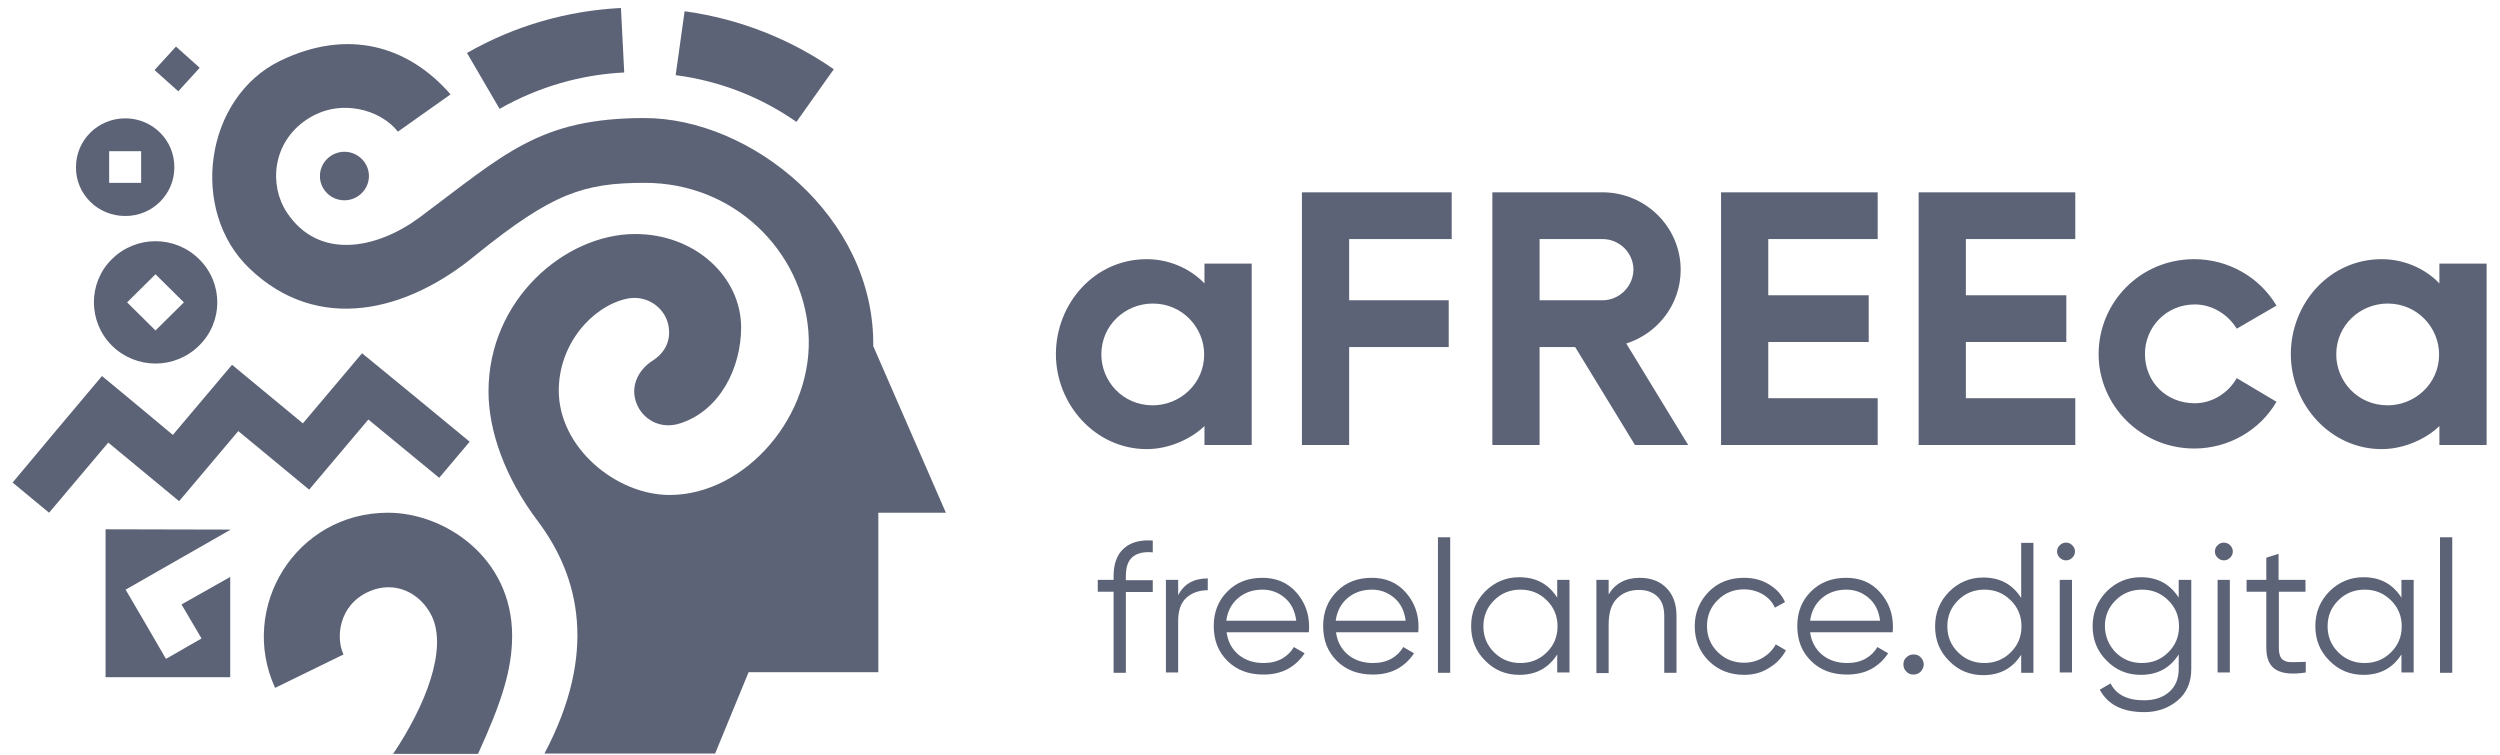
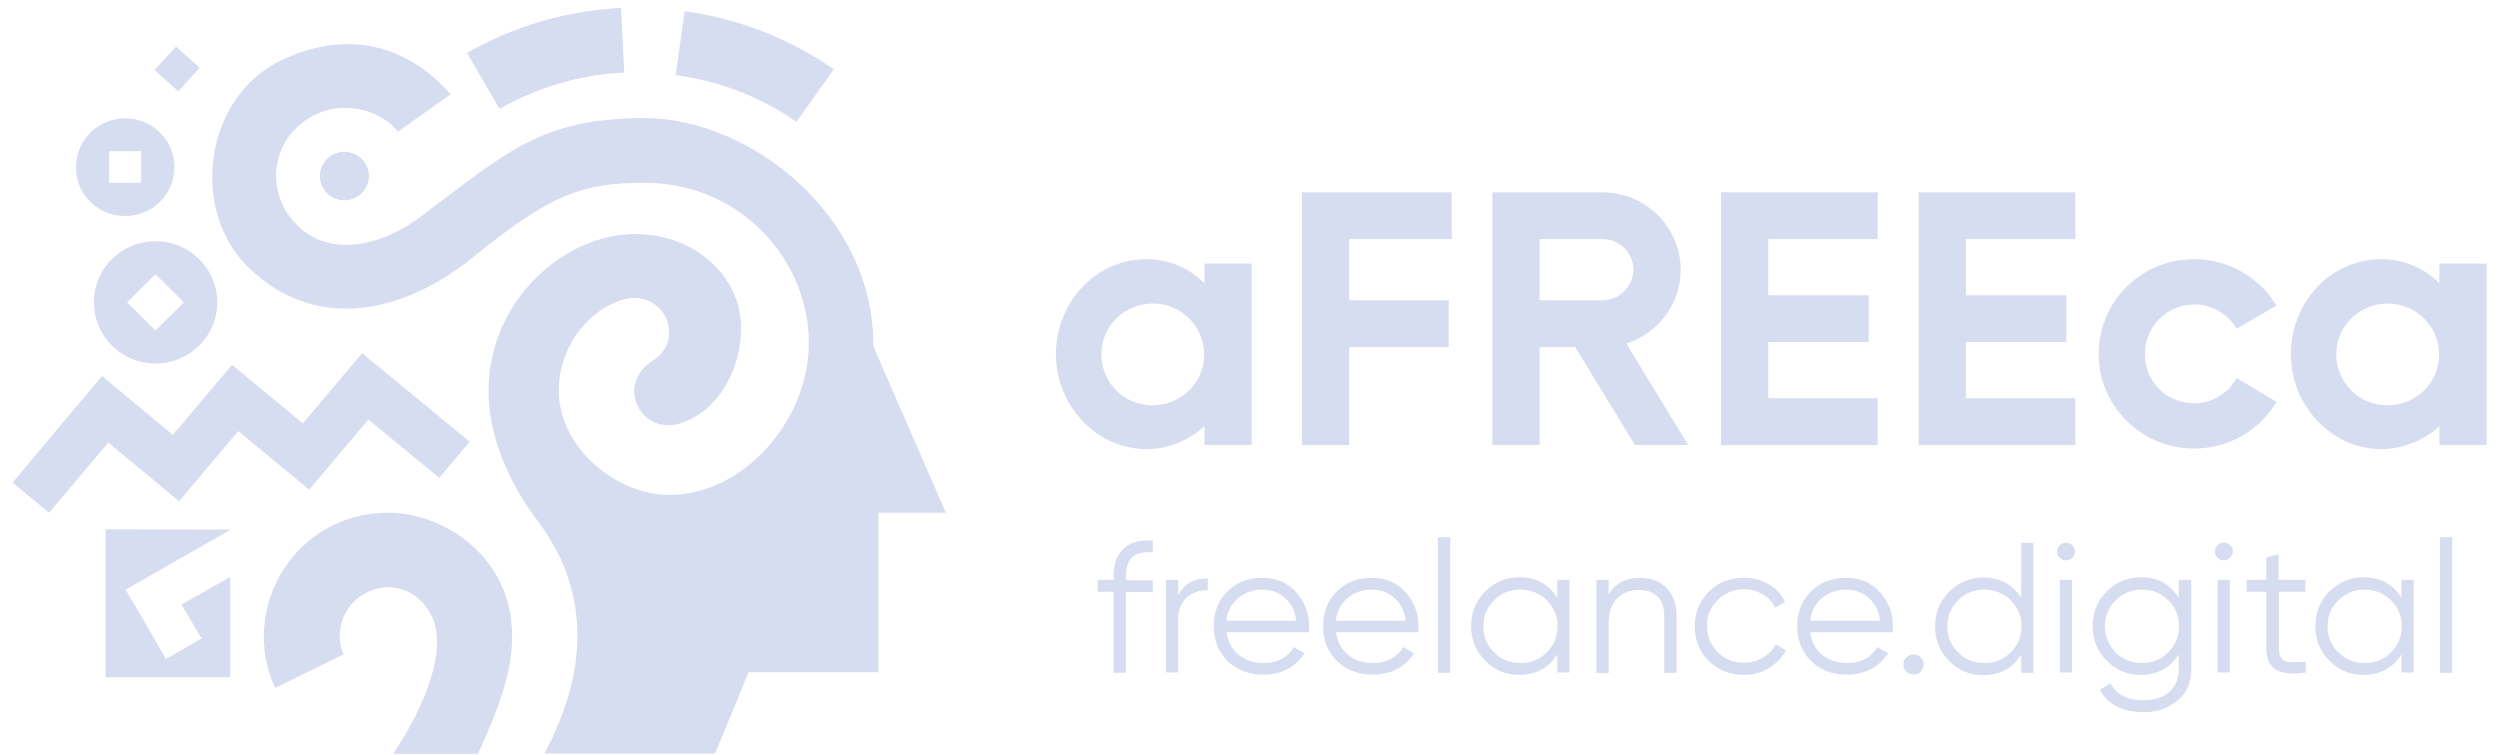
<svg xmlns="http://www.w3.org/2000/svg" width="169" height="51" viewBox="0 0 169 51" fill="none">
-   <path fill-rule="evenodd" clip-rule="evenodd" d="M24.96 39.98C26.678 39.22 28.436 40.06 29.204 41.68C30.235 43.9 28.8 47.64 26.577 50.96H32.316C33.913 47.46 34.62 45.26 34.62 42.98C34.62 37.66 30.033 34.66 26.233 34.66C19.989 34.66 16.109 41.06 18.595 46.5L23.223 44.24C22.697 43.16 22.859 40.9 24.96 39.98Z" fill="#5D6376" />
-   <path fill-rule="evenodd" clip-rule="evenodd" d="M43.572 7.98C50.706 7.98 59.133 14.6 59.032 23.4L63.942 34.66H59.375C59.375 38.26 59.375 41.84 59.375 45.44H50.605L48.342 50.94H36.803C40.42 44.12 39.167 38.98 36.378 35.26C34.095 32.24 33.023 29.08 33.023 26.46C33.023 20.26 38.177 15.84 42.905 15.82C46.967 15.8 50.1 18.7 50.1 22.14C50.1 24.82 48.705 27.74 45.977 28.62C44.724 29.02 43.673 28.44 43.188 27.6C42.441 26.28 43.128 25 44.118 24.38C44.724 24 45.27 23.34 45.229 22.38C45.189 20.94 43.815 19.86 42.34 20.2C39.995 20.74 37.773 23.28 37.773 26.4C37.773 30.26 41.653 33.46 45.27 33.46C50.383 33.46 55.091 28.08 54.647 22.4C54.222 16.96 49.635 12.36 43.593 12.36C39.43 12.36 37.328 13.08 32.235 17.18C27.466 21.16 21.464 22.54 16.877 18.16C12.755 14.24 13.826 6.58 18.959 4.1C23.485 1.92 27.567 3.06 30.457 6.38L26.9 8.9C25.748 7.42 22.98 6.58 20.737 8.08C18.393 9.64 18.17 12.54 19.403 14.38C21.565 17.62 25.486 16.82 28.335 14.72C34.115 10.42 36.439 7.98 43.572 7.98Z" fill="#5D6376" />
-   <path fill-rule="evenodd" clip-rule="evenodd" d="M53.838 8.24L56.364 4.68C53.454 2.66 50.039 1.28 46.28 0.76L45.674 5.08C48.725 5.48 51.494 6.6 53.838 8.24ZM42.198 4.9L41.976 0.54C38.419 0.72 34.862 1.7 31.569 3.58L33.771 7.36C36.439 5.84 39.328 5.04 42.198 4.9Z" fill="#5D6376" />
-   <path fill-rule="evenodd" clip-rule="evenodd" d="M23.283 13.54C24.192 13.54 24.94 12.8 24.94 11.9C24.94 11 24.192 10.26 23.283 10.26C22.374 10.26 21.626 11 21.626 11.9C21.626 12.8 22.354 13.54 23.283 13.54Z" fill="#5D6376" />
-   <path fill-rule="evenodd" clip-rule="evenodd" d="M7.561 17.52C9.198 15.9 11.825 15.9 13.462 17.52C15.099 19.14 15.099 21.74 13.462 23.36C11.825 24.98 9.198 24.98 7.561 23.36C5.944 21.74 5.944 19.12 7.561 17.52ZM8.592 20.44L10.511 22.34L12.431 20.44L10.511 18.54L8.592 20.44Z" fill="#5D6376" />
-   <path fill-rule="evenodd" clip-rule="evenodd" d="M8.47 8C10.309 8 11.805 9.48 11.785 11.32C11.785 13.14 10.289 14.62 8.45 14.6C6.611 14.6 5.116 13.12 5.136 11.3C5.136 9.46 6.631 8 8.47 8ZM7.379 10.22V12.36H9.541V10.22H7.379Z" fill="#5D6376" />
-   <path d="M11.896 3.148L10.446 4.736L12.051 6.171L13.5 4.583L11.896 3.148Z" fill="#5D6376" />
-   <path fill-rule="evenodd" clip-rule="evenodd" d="M6.894 25.42C4.873 27.82 2.852 30.22 0.852 32.62L3.317 34.66L7.319 29.92L12.108 33.88L16.109 29.14L20.898 33.1L24.9 28.36L29.689 32.3L31.75 29.86C29.325 27.86 26.9 25.86 24.475 23.88C23.142 25.46 21.808 27.04 20.474 28.62C18.878 27.3 17.281 25.98 15.685 24.66C14.351 26.24 13.017 27.82 11.684 29.4C10.087 28.06 8.491 26.74 6.894 25.42Z" fill="#5D6376" />
-   <path fill-rule="evenodd" clip-rule="evenodd" d="M7.137 35.78L15.563 35.8V35.82L8.491 39.86L9.885 42.24L11.219 44.54L13.623 43.16L12.27 40.86L15.563 39V45.78H7.137V35.78Z" fill="#5D6376" />
-   <path fill-rule="evenodd" clip-rule="evenodd" d="M81.422 17.82H84.615V30.08H81.422V28.8C80.655 29.56 79.159 30.36 77.522 30.36C74.046 30.36 71.379 27.34 71.379 23.94C71.379 20.54 73.966 17.52 77.522 17.52C79.26 17.52 80.655 18.34 81.422 19.16V17.82ZM164.903 17.82H168.096V30.08H164.903V28.8C164.135 29.56 162.64 30.36 161.003 30.36C157.527 30.36 154.86 27.34 154.86 23.94C154.86 20.54 157.446 17.52 161.003 17.52C162.741 17.52 164.135 18.34 164.903 19.16V17.82ZM161.407 27.4C163.226 27.4 164.883 25.96 164.883 23.96C164.883 22.18 163.448 20.52 161.407 20.52C159.568 20.52 157.931 21.96 157.931 23.96C157.931 25.76 159.366 27.4 161.407 27.4ZM77.927 27.4C79.745 27.4 81.402 25.96 81.402 23.96C81.402 22.18 79.968 20.52 77.927 20.52C76.088 20.52 74.451 21.96 74.451 23.96C74.451 25.76 75.885 27.4 77.927 27.4ZM148.332 30.32C144.695 30.32 141.866 27.38 141.866 23.94C141.866 20.46 144.654 17.52 148.332 17.52C150.616 17.52 152.738 18.72 153.89 20.66L151.202 22.22C150.636 21.28 149.565 20.58 148.373 20.58C146.392 20.58 144.998 22.16 144.998 23.92C144.998 25.82 146.433 27.26 148.373 27.26C149.565 27.26 150.656 26.54 151.202 25.56L153.89 27.16C152.778 29.08 150.656 30.32 148.332 30.32Z" fill="#5D6376" />
-   <path fill-rule="evenodd" clip-rule="evenodd" d="M77.927 37.34C77.3 37.28 76.855 37.4 76.552 37.66C76.249 37.92 76.108 38.34 76.108 38.96V39.22H77.927V40.02H76.108V45.48H75.279V40H74.208V39.2H75.279V38.94C75.279 38.12 75.501 37.5 75.966 37.08C76.431 36.66 77.078 36.48 77.927 36.54V37.34ZM79.644 40.24C80.028 39.48 80.695 39.1 81.645 39.1V39.9C81.079 39.9 80.594 40.06 80.21 40.4C79.826 40.74 79.644 41.26 79.644 41.98V45.46H78.816V39.2H79.644V40.24ZM85.343 39.06C86.272 39.06 87.04 39.38 87.626 40.04C88.213 40.7 88.495 41.48 88.495 42.36C88.495 42.46 88.495 42.58 88.475 42.74H82.918C82.999 43.38 83.282 43.88 83.726 44.26C84.191 44.64 84.757 44.82 85.424 44.82C85.909 44.82 86.313 44.72 86.677 44.52C87.02 44.32 87.283 44.06 87.465 43.74L88.192 44.16C87.909 44.6 87.525 44.96 87.061 45.22C86.576 45.48 86.03 45.6 85.403 45.6C84.413 45.6 83.605 45.3 82.978 44.68C82.352 44.06 82.049 43.28 82.049 42.32C82.049 41.38 82.352 40.6 82.978 39.98C83.585 39.36 84.373 39.06 85.343 39.06ZM85.343 39.86C84.676 39.86 84.13 40.06 83.686 40.44C83.241 40.82 82.978 41.34 82.898 41.96H87.626C87.546 41.3 87.283 40.78 86.859 40.42C86.414 40.04 85.909 39.86 85.343 39.86ZM92.739 39.06C93.669 39.06 94.437 39.38 95.023 40.04C95.609 40.7 95.892 41.48 95.892 42.36C95.892 42.46 95.892 42.58 95.871 42.74H90.314C90.395 43.38 90.678 43.88 91.123 44.26C91.587 44.64 92.153 44.82 92.82 44.82C93.305 44.82 93.709 44.72 94.073 44.52C94.416 44.32 94.679 44.06 94.861 43.74L95.588 44.16C95.306 44.6 94.922 44.96 94.457 45.22C93.972 45.48 93.426 45.6 92.8 45.6C91.81 45.6 91.001 45.3 90.375 44.68C89.748 44.06 89.445 43.28 89.445 42.32C89.445 41.38 89.748 40.6 90.375 39.98C90.981 39.36 91.769 39.06 92.739 39.06ZM92.739 39.86C92.072 39.86 91.527 40.06 91.082 40.44C90.638 40.82 90.375 41.34 90.294 41.96H95.023C94.942 41.3 94.679 40.78 94.255 40.42C93.81 40.04 93.305 39.86 92.739 39.86ZM97.205 45.48V36.32H98.034V45.48H97.205ZM105.268 39.2H106.097V45.46H105.268V44.24C104.682 45.16 103.834 45.62 102.702 45.62C101.792 45.62 101.025 45.3 100.398 44.66C99.751 44.02 99.448 43.24 99.448 42.32C99.448 41.4 99.772 40.62 100.398 39.98C101.045 39.34 101.813 39.02 102.702 39.02C103.834 39.02 104.682 39.48 105.268 40.4V39.2ZM101.004 44.1C101.489 44.58 102.075 44.82 102.783 44.82C103.49 44.82 104.076 44.58 104.561 44.1C105.046 43.62 105.289 43.04 105.289 42.34C105.289 41.64 105.046 41.06 104.561 40.58C104.076 40.1 103.49 39.86 102.783 39.86C102.075 39.86 101.489 40.1 101.004 40.58C100.519 41.06 100.277 41.64 100.277 42.34C100.277 43.04 100.519 43.62 101.004 44.1ZM110.846 39.06C111.614 39.06 112.22 39.3 112.665 39.76C113.109 40.22 113.331 40.84 113.331 41.64V45.48H112.503V41.64C112.503 41.08 112.361 40.64 112.058 40.34C111.755 40.04 111.331 39.88 110.785 39.88C110.179 39.88 109.674 40.08 109.31 40.46C108.926 40.84 108.744 41.42 108.744 42.22V45.5H107.916V39.2H108.744V40.18C109.189 39.44 109.896 39.06 110.846 39.06ZM117.899 45.62C116.949 45.62 116.14 45.3 115.514 44.68C114.887 44.06 114.564 43.26 114.564 42.34C114.564 41.42 114.887 40.64 115.514 40C116.14 39.36 116.949 39.06 117.899 39.06C118.525 39.06 119.091 39.2 119.576 39.5C120.081 39.8 120.445 40.2 120.667 40.7L119.98 41.08C119.818 40.7 119.535 40.4 119.172 40.18C118.788 39.96 118.363 39.84 117.899 39.84C117.191 39.84 116.605 40.08 116.12 40.56C115.635 41.04 115.393 41.62 115.393 42.32C115.393 43.02 115.635 43.6 116.12 44.08C116.605 44.56 117.191 44.8 117.899 44.8C118.363 44.8 118.788 44.68 119.172 44.46C119.535 44.24 119.839 43.94 120.041 43.56L120.728 43.96C120.465 44.46 120.081 44.86 119.576 45.16C119.071 45.48 118.525 45.62 117.899 45.62ZM124.81 39.06C125.739 39.06 126.507 39.38 127.093 40.04C127.679 40.7 127.962 41.48 127.962 42.36C127.962 42.46 127.962 42.58 127.942 42.74H122.365C122.445 43.38 122.728 43.88 123.173 44.26C123.638 44.64 124.204 44.82 124.87 44.82C125.355 44.82 125.76 44.72 126.123 44.52C126.467 44.32 126.73 44.06 126.911 43.74L127.639 44.16C127.356 44.6 126.972 44.96 126.507 45.22C126.022 45.48 125.477 45.6 124.85 45.6C123.86 45.6 123.052 45.3 122.425 44.68C121.799 44.06 121.496 43.28 121.496 42.32C121.496 41.38 121.799 40.6 122.425 39.98C123.052 39.36 123.84 39.06 124.81 39.06ZM124.81 39.86C124.143 39.86 123.597 40.06 123.153 40.44C122.708 40.82 122.445 41.34 122.365 41.96H127.093C127.013 41.3 126.75 40.78 126.325 40.42C125.881 40.04 125.376 39.86 124.81 39.86ZM129.842 45.4C129.7 45.54 129.539 45.6 129.357 45.6C129.155 45.6 128.993 45.54 128.872 45.4C128.73 45.26 128.67 45.1 128.67 44.92C128.67 44.72 128.73 44.56 128.872 44.44C129.013 44.3 129.175 44.24 129.357 44.24C129.559 44.24 129.72 44.3 129.842 44.44C129.983 44.58 130.044 44.74 130.044 44.92C130.044 45.1 129.963 45.26 129.842 45.4ZM136.632 36.7H137.46V45.48H136.632V44.26C136.046 45.18 135.197 45.64 134.065 45.64C133.156 45.64 132.388 45.32 131.761 44.68C131.115 44.04 130.812 43.26 130.812 42.34C130.812 41.42 131.135 40.64 131.761 40C132.408 39.36 133.176 39.04 134.065 39.04C135.197 39.04 136.046 39.5 136.632 40.42V36.7ZM132.368 44.1C132.853 44.58 133.439 44.82 134.146 44.82C134.853 44.82 135.439 44.58 135.924 44.1C136.409 43.62 136.652 43.04 136.652 42.34C136.652 41.64 136.409 41.06 135.924 40.58C135.439 40.1 134.853 39.86 134.146 39.86C133.439 39.86 132.853 40.1 132.368 40.58C131.883 41.06 131.64 41.64 131.64 42.34C131.64 43.04 131.883 43.62 132.368 44.1ZM140.087 37.7C139.966 37.82 139.825 37.88 139.663 37.88C139.501 37.88 139.36 37.82 139.239 37.7C139.117 37.58 139.057 37.44 139.057 37.28C139.057 37.12 139.117 36.98 139.239 36.86C139.36 36.74 139.501 36.68 139.663 36.68C139.825 36.68 139.966 36.74 140.087 36.86C140.209 36.98 140.269 37.12 140.269 37.28C140.269 37.44 140.209 37.58 140.087 37.7ZM139.239 45.48V39.2H140.067V45.46H139.239V45.48ZM147.302 39.2H148.13V45.22C148.13 46.12 147.827 46.84 147.201 47.36C146.574 47.88 145.826 48.14 144.958 48.14C143.462 48.14 142.472 47.62 141.946 46.62L142.674 46.2C143.058 46.96 143.806 47.34 144.937 47.34C145.665 47.34 146.231 47.14 146.655 46.76C147.079 46.38 147.281 45.86 147.281 45.22V44.24C146.695 45.16 145.847 45.62 144.715 45.62C143.806 45.62 143.038 45.3 142.411 44.66C141.765 44.02 141.461 43.24 141.461 42.32C141.461 41.4 141.785 40.62 142.411 39.98C143.058 39.34 143.826 39.02 144.715 39.02C145.847 39.02 146.695 39.48 147.281 40.4V39.2H147.302ZM143.017 44.1C143.502 44.58 144.089 44.82 144.796 44.82C145.503 44.82 146.089 44.58 146.574 44.1C147.059 43.62 147.302 43.04 147.302 42.34C147.302 41.64 147.059 41.06 146.574 40.58C146.089 40.1 145.503 39.86 144.796 39.86C144.089 39.86 143.502 40.1 143.017 40.58C142.532 41.06 142.29 41.64 142.29 42.34C142.31 43.04 142.553 43.62 143.017 44.1ZM150.757 37.7C150.636 37.82 150.495 37.88 150.333 37.88C150.171 37.88 150.03 37.82 149.909 37.7C149.787 37.58 149.727 37.44 149.727 37.28C149.727 37.12 149.787 36.98 149.909 36.86C150.03 36.74 150.171 36.68 150.333 36.68C150.495 36.68 150.636 36.74 150.757 36.86C150.879 36.98 150.939 37.12 150.939 37.28C150.939 37.44 150.879 37.58 150.757 37.7ZM149.909 45.48V39.2H150.737V45.46H149.909V45.48ZM155.87 40H154.051V43.8C154.051 44.14 154.112 44.38 154.253 44.54C154.395 44.68 154.597 44.76 154.86 44.76C155.122 44.76 155.466 44.76 155.87 44.74V45.46C154.981 45.6 154.314 45.54 153.869 45.28C153.425 45.02 153.202 44.52 153.202 43.8V40H151.869V39.2H153.202V37.7L154.031 37.44V39.2H155.85V40H155.87ZM162.337 39.2H163.165V45.46H162.337V44.24C161.751 45.16 160.902 45.62 159.77 45.62C158.861 45.62 158.093 45.3 157.466 44.66C156.82 44.02 156.517 43.24 156.517 42.32C156.517 41.4 156.84 40.62 157.466 39.98C158.113 39.34 158.881 39.02 159.77 39.02C160.902 39.02 161.751 39.48 162.337 40.4V39.2ZM158.073 44.1C158.558 44.58 159.144 44.82 159.851 44.82C160.558 44.82 161.144 44.58 161.629 44.1C162.114 43.62 162.357 43.04 162.357 42.34C162.357 41.64 162.114 41.06 161.629 40.58C161.144 40.1 160.558 39.86 159.851 39.86C159.144 39.86 158.558 40.1 158.073 40.58C157.588 41.06 157.345 41.64 157.345 42.34C157.345 43.04 157.588 43.62 158.073 44.1ZM164.944 45.48V36.32H165.772V45.48H164.944Z" fill="#5D6376" />
-   <path fill-rule="evenodd" clip-rule="evenodd" d="M88.01 13C88.01 18.7 88.01 24.38 88.01 30.08H91.203V23.46H97.933V20.3H91.203V16.16H98.135V13H88.01ZM140.289 30.08V26.92H132.893V23.12H139.683V19.96H132.893V16.16H140.289V13H129.7C129.7 18.7 129.7 24.38 129.7 30.08H140.289ZM126.932 30.08V26.92H119.535V23.12H126.325V19.96H119.535V16.16H126.932V13H116.343C116.343 18.7 116.343 24.38 116.343 30.08H126.932ZM114.12 30.08L109.936 23.22C112.079 22.54 113.614 20.56 113.614 18.24C113.614 15.36 111.25 13 108.32 13H100.883C100.883 18.7 100.883 24.38 100.883 30.08H104.076V23.46H106.481L110.523 30.08C111.715 30.08 112.907 30.08 114.12 30.08ZM108.32 20.3H104.076V16.16H108.32C109.472 16.16 110.421 17.08 110.421 18.24C110.401 19.36 109.472 20.3 108.32 20.3Z" fill="#5D6376" />
+   <path fill-rule="evenodd" clip-rule="evenodd" d="M24.96 39.98C26.678 39.22 28.436 40.06 29.204 41.68C30.235 43.9 28.8 47.64 26.577 50.96H32.316C33.913 47.46 34.62 45.26 34.62 42.98C34.62 37.66 30.033 34.66 26.233 34.66C19.989 34.66 16.109 41.06 18.595 46.5L23.223 44.24C22.697 43.16 22.859 40.9 24.96 39.98Z" fill="#d7ddf0" />
+   <path fill-rule="evenodd" clip-rule="evenodd" d="M43.572 7.98C50.706 7.98 59.133 14.6 59.032 23.4L63.942 34.66H59.375C59.375 38.26 59.375 41.84 59.375 45.44H50.605L48.342 50.94H36.803C40.42 44.12 39.167 38.98 36.378 35.26C34.095 32.24 33.023 29.08 33.023 26.46C33.023 20.26 38.177 15.84 42.905 15.82C46.967 15.8 50.1 18.7 50.1 22.14C50.1 24.82 48.705 27.74 45.977 28.62C44.724 29.02 43.673 28.44 43.188 27.6C42.441 26.28 43.128 25 44.118 24.38C44.724 24 45.27 23.34 45.229 22.38C45.189 20.94 43.815 19.86 42.34 20.2C39.995 20.74 37.773 23.28 37.773 26.4C37.773 30.26 41.653 33.46 45.27 33.46C50.383 33.46 55.091 28.08 54.647 22.4C54.222 16.96 49.635 12.36 43.593 12.36C39.43 12.36 37.328 13.08 32.235 17.18C27.466 21.16 21.464 22.54 16.877 18.16C12.755 14.24 13.826 6.58 18.959 4.1C23.485 1.92 27.567 3.06 30.457 6.38L26.9 8.9C25.748 7.42 22.98 6.58 20.737 8.08C18.393 9.64 18.17 12.54 19.403 14.38C21.565 17.62 25.486 16.82 28.335 14.72C34.115 10.42 36.439 7.98 43.572 7.98Z" fill="#d7ddf0" />
+   <path fill-rule="evenodd" clip-rule="evenodd" d="M53.838 8.24L56.364 4.68C53.454 2.66 50.039 1.28 46.28 0.76L45.674 5.08C48.725 5.48 51.494 6.6 53.838 8.24ZM42.198 4.9L41.976 0.54C38.419 0.72 34.862 1.7 31.569 3.58L33.771 7.36C36.439 5.84 39.328 5.04 42.198 4.9Z" fill="#d7ddf0" />
+   <path fill-rule="evenodd" clip-rule="evenodd" d="M23.283 13.54C24.192 13.54 24.94 12.8 24.94 11.9C24.94 11 24.192 10.26 23.283 10.26C22.374 10.26 21.626 11 21.626 11.9C21.626 12.8 22.354 13.54 23.283 13.54Z" fill="#d7ddf0" />
+   <path fill-rule="evenodd" clip-rule="evenodd" d="M7.561 17.52C9.198 15.9 11.825 15.9 13.462 17.52C15.099 19.14 15.099 21.74 13.462 23.36C11.825 24.98 9.198 24.98 7.561 23.36C5.944 21.74 5.944 19.12 7.561 17.52ZM8.592 20.44L10.511 22.34L12.431 20.44L10.511 18.54L8.592 20.44Z" fill="#d7ddf0" />
+   <path fill-rule="evenodd" clip-rule="evenodd" d="M8.47 8C10.309 8 11.805 9.48 11.785 11.32C11.785 13.14 10.289 14.62 8.45 14.6C6.611 14.6 5.116 13.12 5.136 11.3C5.136 9.46 6.631 8 8.47 8ZM7.379 10.22V12.36H9.541V10.22H7.379Z" fill="#d7ddf0" />
+   <path d="M11.896 3.148L10.446 4.736L12.051 6.171L13.5 4.583L11.896 3.148Z" fill="#d7ddf0" />
+   <path fill-rule="evenodd" clip-rule="evenodd" d="M6.894 25.42C4.873 27.82 2.852 30.22 0.852 32.62L3.317 34.66L7.319 29.92L12.108 33.88L16.109 29.14L20.898 33.1L24.9 28.36L29.689 32.3L31.75 29.86C29.325 27.86 26.9 25.86 24.475 23.88C23.142 25.46 21.808 27.04 20.474 28.62C18.878 27.3 17.281 25.98 15.685 24.66C14.351 26.24 13.017 27.82 11.684 29.4C10.087 28.06 8.491 26.74 6.894 25.42Z" fill="#d7ddf0" />
+   <path fill-rule="evenodd" clip-rule="evenodd" d="M7.137 35.78L15.563 35.8V35.82L8.491 39.86L9.885 42.24L11.219 44.54L13.623 43.16L12.27 40.86L15.563 39V45.78H7.137V35.78Z" fill="#d7ddf0" />
+   <path fill-rule="evenodd" clip-rule="evenodd" d="M81.422 17.82H84.615V30.08H81.422V28.8C80.655 29.56 79.159 30.36 77.522 30.36C74.046 30.36 71.379 27.34 71.379 23.94C71.379 20.54 73.966 17.52 77.522 17.52C79.26 17.52 80.655 18.34 81.422 19.16V17.82ZM164.903 17.82H168.096V30.08H164.903V28.8C164.135 29.56 162.64 30.36 161.003 30.36C157.527 30.36 154.86 27.34 154.86 23.94C154.86 20.54 157.446 17.52 161.003 17.52C162.741 17.52 164.135 18.34 164.903 19.16V17.82ZM161.407 27.4C163.226 27.4 164.883 25.96 164.883 23.96C164.883 22.18 163.448 20.52 161.407 20.52C159.568 20.52 157.931 21.96 157.931 23.96C157.931 25.76 159.366 27.4 161.407 27.4ZM77.927 27.4C79.745 27.4 81.402 25.96 81.402 23.96C81.402 22.18 79.968 20.52 77.927 20.52C76.088 20.52 74.451 21.96 74.451 23.96C74.451 25.76 75.885 27.4 77.927 27.4ZM148.332 30.32C144.695 30.32 141.866 27.38 141.866 23.94C141.866 20.46 144.654 17.52 148.332 17.52C150.616 17.52 152.738 18.72 153.89 20.66L151.202 22.22C150.636 21.28 149.565 20.58 148.373 20.58C146.392 20.58 144.998 22.16 144.998 23.92C144.998 25.82 146.433 27.26 148.373 27.26C149.565 27.26 150.656 26.54 151.202 25.56L153.89 27.16C152.778 29.08 150.656 30.32 148.332 30.32Z" fill="#d7ddf0" />
+   <path fill-rule="evenodd" clip-rule="evenodd" d="M77.927 37.34C77.3 37.28 76.855 37.4 76.552 37.66C76.249 37.92 76.108 38.34 76.108 38.96V39.22H77.927V40.02H76.108V45.48H75.279V40H74.208V39.2H75.279V38.94C75.279 38.12 75.501 37.5 75.966 37.08C76.431 36.66 77.078 36.48 77.927 36.54V37.34ZM79.644 40.24C80.028 39.48 80.695 39.1 81.645 39.1V39.9C81.079 39.9 80.594 40.06 80.21 40.4C79.826 40.74 79.644 41.26 79.644 41.98V45.46H78.816V39.2H79.644V40.24ZM85.343 39.06C86.272 39.06 87.04 39.38 87.626 40.04C88.213 40.7 88.495 41.48 88.495 42.36C88.495 42.46 88.495 42.58 88.475 42.74H82.918C82.999 43.38 83.282 43.88 83.726 44.26C84.191 44.64 84.757 44.82 85.424 44.82C85.909 44.82 86.313 44.72 86.677 44.52C87.02 44.32 87.283 44.06 87.465 43.74L88.192 44.16C87.909 44.6 87.525 44.96 87.061 45.22C86.576 45.48 86.03 45.6 85.403 45.6C84.413 45.6 83.605 45.3 82.978 44.68C82.352 44.06 82.049 43.28 82.049 42.32C82.049 41.38 82.352 40.6 82.978 39.98C83.585 39.36 84.373 39.06 85.343 39.06ZM85.343 39.86C84.676 39.86 84.13 40.06 83.686 40.44C83.241 40.82 82.978 41.34 82.898 41.96H87.626C87.546 41.3 87.283 40.78 86.859 40.42C86.414 40.04 85.909 39.86 85.343 39.86ZM92.739 39.06C93.669 39.06 94.437 39.38 95.023 40.04C95.609 40.7 95.892 41.48 95.892 42.36C95.892 42.46 95.892 42.58 95.871 42.74H90.314C90.395 43.38 90.678 43.88 91.123 44.26C91.587 44.64 92.153 44.82 92.82 44.82C93.305 44.82 93.709 44.72 94.073 44.52C94.416 44.32 94.679 44.06 94.861 43.74L95.588 44.16C95.306 44.6 94.922 44.96 94.457 45.22C93.972 45.48 93.426 45.6 92.8 45.6C91.81 45.6 91.001 45.3 90.375 44.68C89.748 44.06 89.445 43.28 89.445 42.32C89.445 41.38 89.748 40.6 90.375 39.98C90.981 39.36 91.769 39.06 92.739 39.06ZM92.739 39.86C92.072 39.86 91.527 40.06 91.082 40.44C90.638 40.82 90.375 41.34 90.294 41.96H95.023C94.942 41.3 94.679 40.78 94.255 40.42C93.81 40.04 93.305 39.86 92.739 39.86ZM97.205 45.48V36.32H98.034V45.48H97.205ZM105.268 39.2H106.097V45.46H105.268V44.24C104.682 45.16 103.834 45.62 102.702 45.62C101.792 45.62 101.025 45.3 100.398 44.66C99.751 44.02 99.448 43.24 99.448 42.32C99.448 41.4 99.772 40.62 100.398 39.98C101.045 39.34 101.813 39.02 102.702 39.02C103.834 39.02 104.682 39.48 105.268 40.4V39.2ZM101.004 44.1C101.489 44.58 102.075 44.82 102.783 44.82C103.49 44.82 104.076 44.58 104.561 44.1C105.046 43.62 105.289 43.04 105.289 42.34C105.289 41.64 105.046 41.06 104.561 40.58C104.076 40.1 103.49 39.86 102.783 39.86C102.075 39.86 101.489 40.1 101.004 40.58C100.519 41.06 100.277 41.64 100.277 42.34C100.277 43.04 100.519 43.62 101.004 44.1ZM110.846 39.06C111.614 39.06 112.22 39.3 112.665 39.76C113.109 40.22 113.331 40.84 113.331 41.64V45.48H112.503V41.64C112.503 41.08 112.361 40.64 112.058 40.34C111.755 40.04 111.331 39.88 110.785 39.88C110.179 39.88 109.674 40.08 109.31 40.46C108.926 40.84 108.744 41.42 108.744 42.22V45.5H107.916V39.2H108.744V40.18C109.189 39.44 109.896 39.06 110.846 39.06ZM117.899 45.62C116.949 45.62 116.14 45.3 115.514 44.68C114.887 44.06 114.564 43.26 114.564 42.34C114.564 41.42 114.887 40.64 115.514 40C116.14 39.36 116.949 39.06 117.899 39.06C118.525 39.06 119.091 39.2 119.576 39.5C120.081 39.8 120.445 40.2 120.667 40.7L119.98 41.08C119.818 40.7 119.535 40.4 119.172 40.18C118.788 39.96 118.363 39.84 117.899 39.84C117.191 39.84 116.605 40.08 116.12 40.56C115.635 41.04 115.393 41.62 115.393 42.32C115.393 43.02 115.635 43.6 116.12 44.08C116.605 44.56 117.191 44.8 117.899 44.8C118.363 44.8 118.788 44.68 119.172 44.46C119.535 44.24 119.839 43.94 120.041 43.56L120.728 43.96C120.465 44.46 120.081 44.86 119.576 45.16C119.071 45.48 118.525 45.62 117.899 45.62ZM124.81 39.06C125.739 39.06 126.507 39.38 127.093 40.04C127.679 40.7 127.962 41.48 127.962 42.36C127.962 42.46 127.962 42.58 127.942 42.74H122.365C122.445 43.38 122.728 43.88 123.173 44.26C123.638 44.64 124.204 44.82 124.87 44.82C125.355 44.82 125.76 44.72 126.123 44.52C126.467 44.32 126.73 44.06 126.911 43.74L127.639 44.16C127.356 44.6 126.972 44.96 126.507 45.22C126.022 45.48 125.477 45.6 124.85 45.6C123.86 45.6 123.052 45.3 122.425 44.68C121.799 44.06 121.496 43.28 121.496 42.32C121.496 41.38 121.799 40.6 122.425 39.98C123.052 39.36 123.84 39.06 124.81 39.06ZM124.81 39.86C124.143 39.86 123.597 40.06 123.153 40.44C122.708 40.82 122.445 41.34 122.365 41.96H127.093C127.013 41.3 126.75 40.78 126.325 40.42C125.881 40.04 125.376 39.86 124.81 39.86ZM129.842 45.4C129.7 45.54 129.539 45.6 129.357 45.6C129.155 45.6 128.993 45.54 128.872 45.4C128.73 45.26 128.67 45.1 128.67 44.92C128.67 44.72 128.73 44.56 128.872 44.44C129.013 44.3 129.175 44.24 129.357 44.24C129.559 44.24 129.72 44.3 129.842 44.44C129.983 44.58 130.044 44.74 130.044 44.92C130.044 45.1 129.963 45.26 129.842 45.4ZM136.632 36.7H137.46V45.48H136.632V44.26C136.046 45.18 135.197 45.64 134.065 45.64C133.156 45.64 132.388 45.32 131.761 44.68C131.115 44.04 130.812 43.26 130.812 42.34C130.812 41.42 131.135 40.64 131.761 40C132.408 39.36 133.176 39.04 134.065 39.04C135.197 39.04 136.046 39.5 136.632 40.42V36.7ZM132.368 44.1C132.853 44.58 133.439 44.82 134.146 44.82C134.853 44.82 135.439 44.58 135.924 44.1C136.409 43.62 136.652 43.04 136.652 42.34C136.652 41.64 136.409 41.06 135.924 40.58C135.439 40.1 134.853 39.86 134.146 39.86C133.439 39.86 132.853 40.1 132.368 40.58C131.883 41.06 131.64 41.64 131.64 42.34C131.64 43.04 131.883 43.62 132.368 44.1ZM140.087 37.7C139.966 37.82 139.825 37.88 139.663 37.88C139.501 37.88 139.36 37.82 139.239 37.7C139.117 37.58 139.057 37.44 139.057 37.28C139.057 37.12 139.117 36.98 139.239 36.86C139.36 36.74 139.501 36.68 139.663 36.68C139.825 36.68 139.966 36.74 140.087 36.86C140.209 36.98 140.269 37.12 140.269 37.28C140.269 37.44 140.209 37.58 140.087 37.7ZM139.239 45.48V39.2H140.067V45.46H139.239V45.48ZM147.302 39.2H148.13V45.22C148.13 46.12 147.827 46.84 147.201 47.36C146.574 47.88 145.826 48.14 144.958 48.14C143.462 48.14 142.472 47.62 141.946 46.62L142.674 46.2C143.058 46.96 143.806 47.34 144.937 47.34C145.665 47.34 146.231 47.14 146.655 46.76C147.079 46.38 147.281 45.86 147.281 45.22V44.24C146.695 45.16 145.847 45.62 144.715 45.62C143.806 45.62 143.038 45.3 142.411 44.66C141.765 44.02 141.461 43.24 141.461 42.32C141.461 41.4 141.785 40.62 142.411 39.98C143.058 39.34 143.826 39.02 144.715 39.02C145.847 39.02 146.695 39.48 147.281 40.4V39.2H147.302ZM143.017 44.1C143.502 44.58 144.089 44.82 144.796 44.82C145.503 44.82 146.089 44.58 146.574 44.1C147.059 43.62 147.302 43.04 147.302 42.34C147.302 41.64 147.059 41.06 146.574 40.58C146.089 40.1 145.503 39.86 144.796 39.86C144.089 39.86 143.502 40.1 143.017 40.58C142.532 41.06 142.29 41.64 142.29 42.34C142.31 43.04 142.553 43.62 143.017 44.1ZM150.757 37.7C150.636 37.82 150.495 37.88 150.333 37.88C150.171 37.88 150.03 37.82 149.909 37.7C149.787 37.58 149.727 37.44 149.727 37.28C149.727 37.12 149.787 36.98 149.909 36.86C150.03 36.74 150.171 36.68 150.333 36.68C150.495 36.68 150.636 36.74 150.757 36.86C150.879 36.98 150.939 37.12 150.939 37.28C150.939 37.44 150.879 37.58 150.757 37.7ZM149.909 45.48V39.2H150.737V45.46H149.909V45.48ZM155.87 40H154.051V43.8C154.051 44.14 154.112 44.38 154.253 44.54C154.395 44.68 154.597 44.76 154.86 44.76C155.122 44.76 155.466 44.76 155.87 44.74V45.46C154.981 45.6 154.314 45.54 153.869 45.28C153.425 45.02 153.202 44.52 153.202 43.8V40H151.869V39.2H153.202V37.7L154.031 37.44V39.2H155.85V40H155.87ZM162.337 39.2H163.165V45.46H162.337V44.24C161.751 45.16 160.902 45.62 159.77 45.62C158.861 45.62 158.093 45.3 157.466 44.66C156.82 44.02 156.517 43.24 156.517 42.32C156.517 41.4 156.84 40.62 157.466 39.98C158.113 39.34 158.881 39.02 159.77 39.02C160.902 39.02 161.751 39.48 162.337 40.4V39.2ZM158.073 44.1C158.558 44.58 159.144 44.82 159.851 44.82C160.558 44.82 161.144 44.58 161.629 44.1C162.114 43.62 162.357 43.04 162.357 42.34C162.357 41.64 162.114 41.06 161.629 40.58C161.144 40.1 160.558 39.86 159.851 39.86C159.144 39.86 158.558 40.1 158.073 40.58C157.588 41.06 157.345 41.64 157.345 42.34C157.345 43.04 157.588 43.62 158.073 44.1ZM164.944 45.48V36.32H165.772V45.48H164.944Z" fill="#d7ddf0" />
+   <path fill-rule="evenodd" clip-rule="evenodd" d="M88.01 13C88.01 18.7 88.01 24.38 88.01 30.08H91.203V23.46H97.933V20.3H91.203V16.16H98.135V13H88.01ZM140.289 30.08V26.92H132.893V23.12H139.683V19.96H132.893V16.16H140.289V13H129.7C129.7 18.7 129.7 24.38 129.7 30.08H140.289ZM126.932 30.08V26.92H119.535V23.12H126.325V19.96H119.535V16.16H126.932V13H116.343C116.343 18.7 116.343 24.38 116.343 30.08H126.932ZM114.12 30.08L109.936 23.22C112.079 22.54 113.614 20.56 113.614 18.24C113.614 15.36 111.25 13 108.32 13H100.883C100.883 18.7 100.883 24.38 100.883 30.08H104.076V23.46H106.481L110.523 30.08C111.715 30.08 112.907 30.08 114.12 30.08ZM108.32 20.3H104.076V16.16H108.32C109.472 16.16 110.421 17.08 110.421 18.24C110.401 19.36 109.472 20.3 108.32 20.3Z" fill="#d7ddf0" />
</svg>
